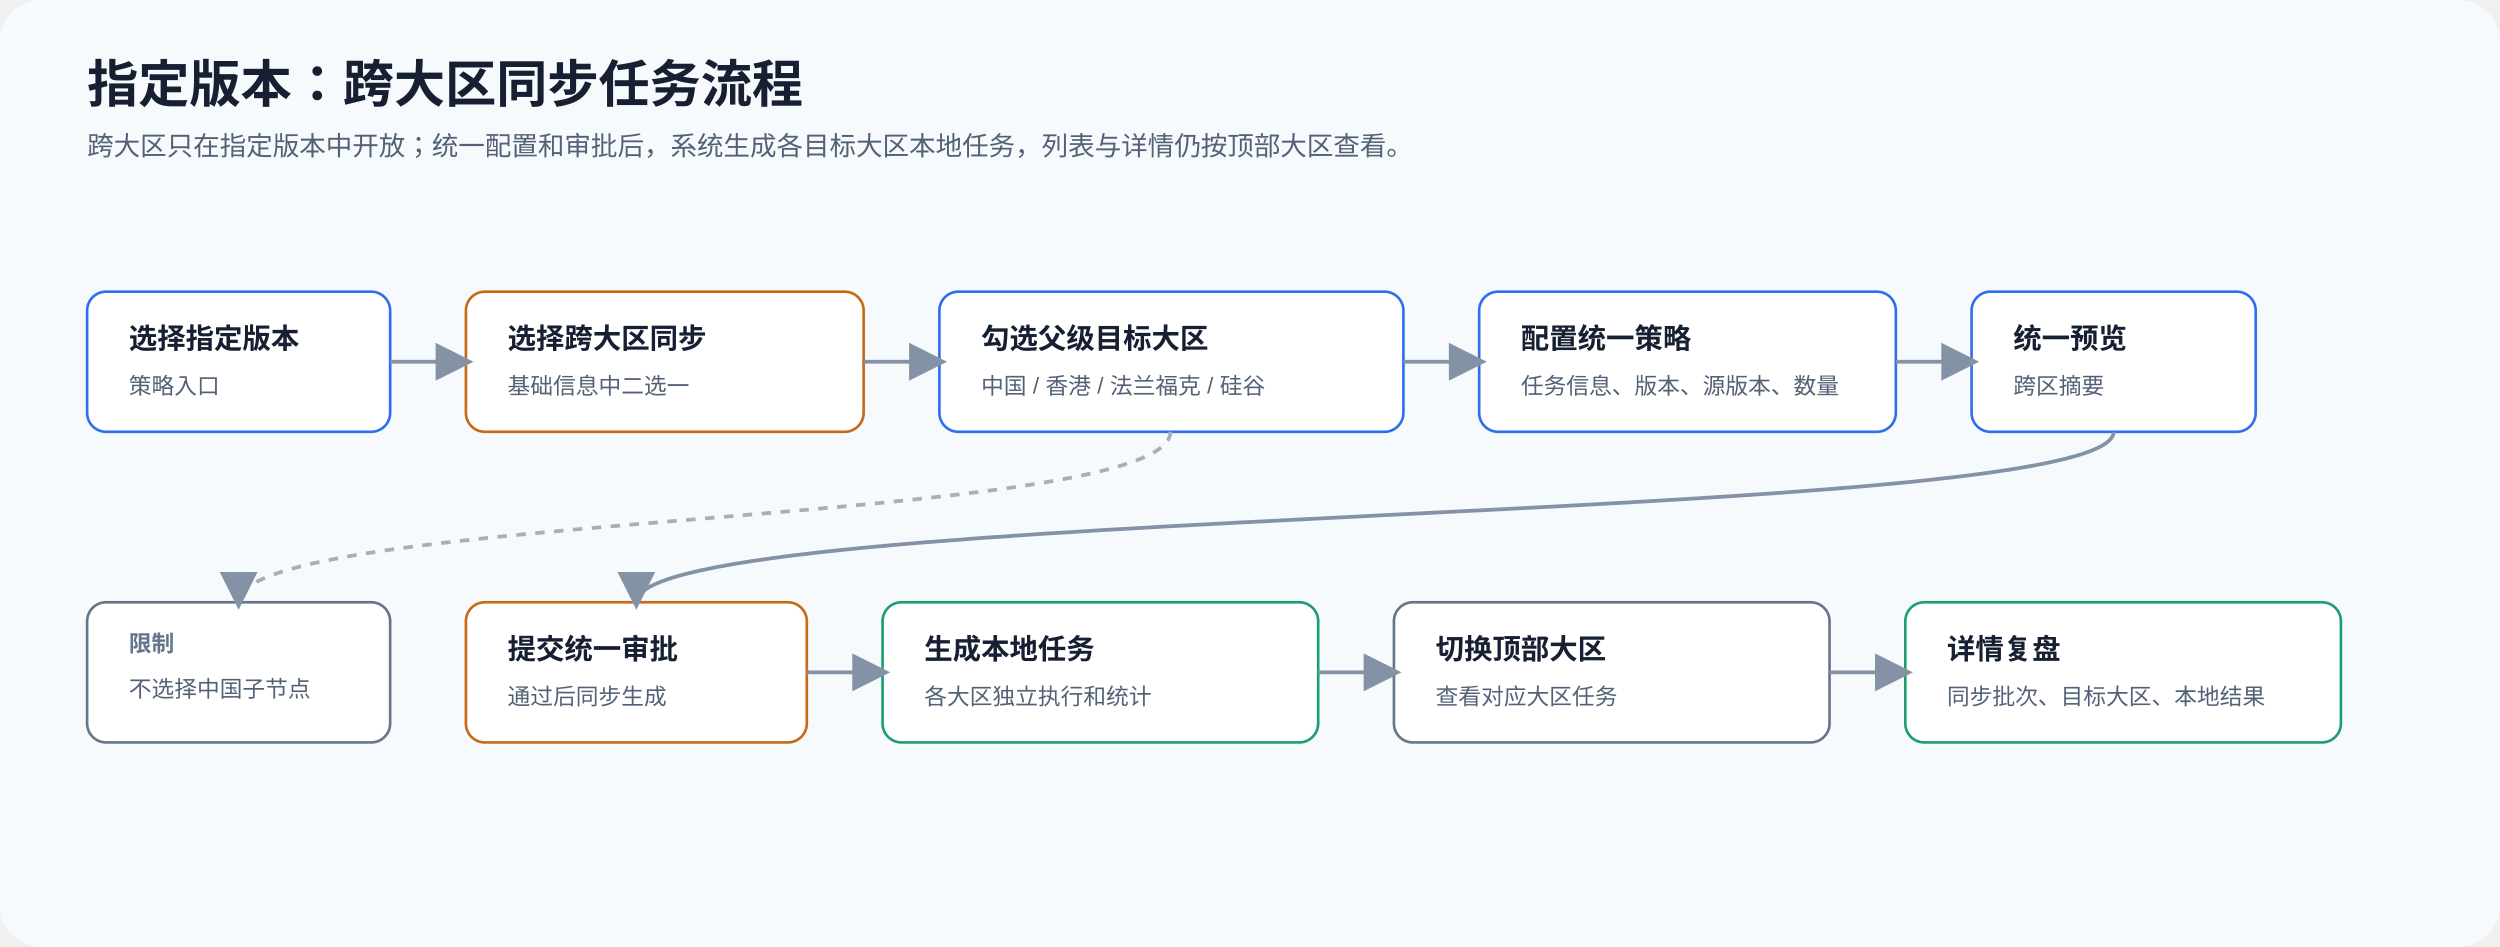
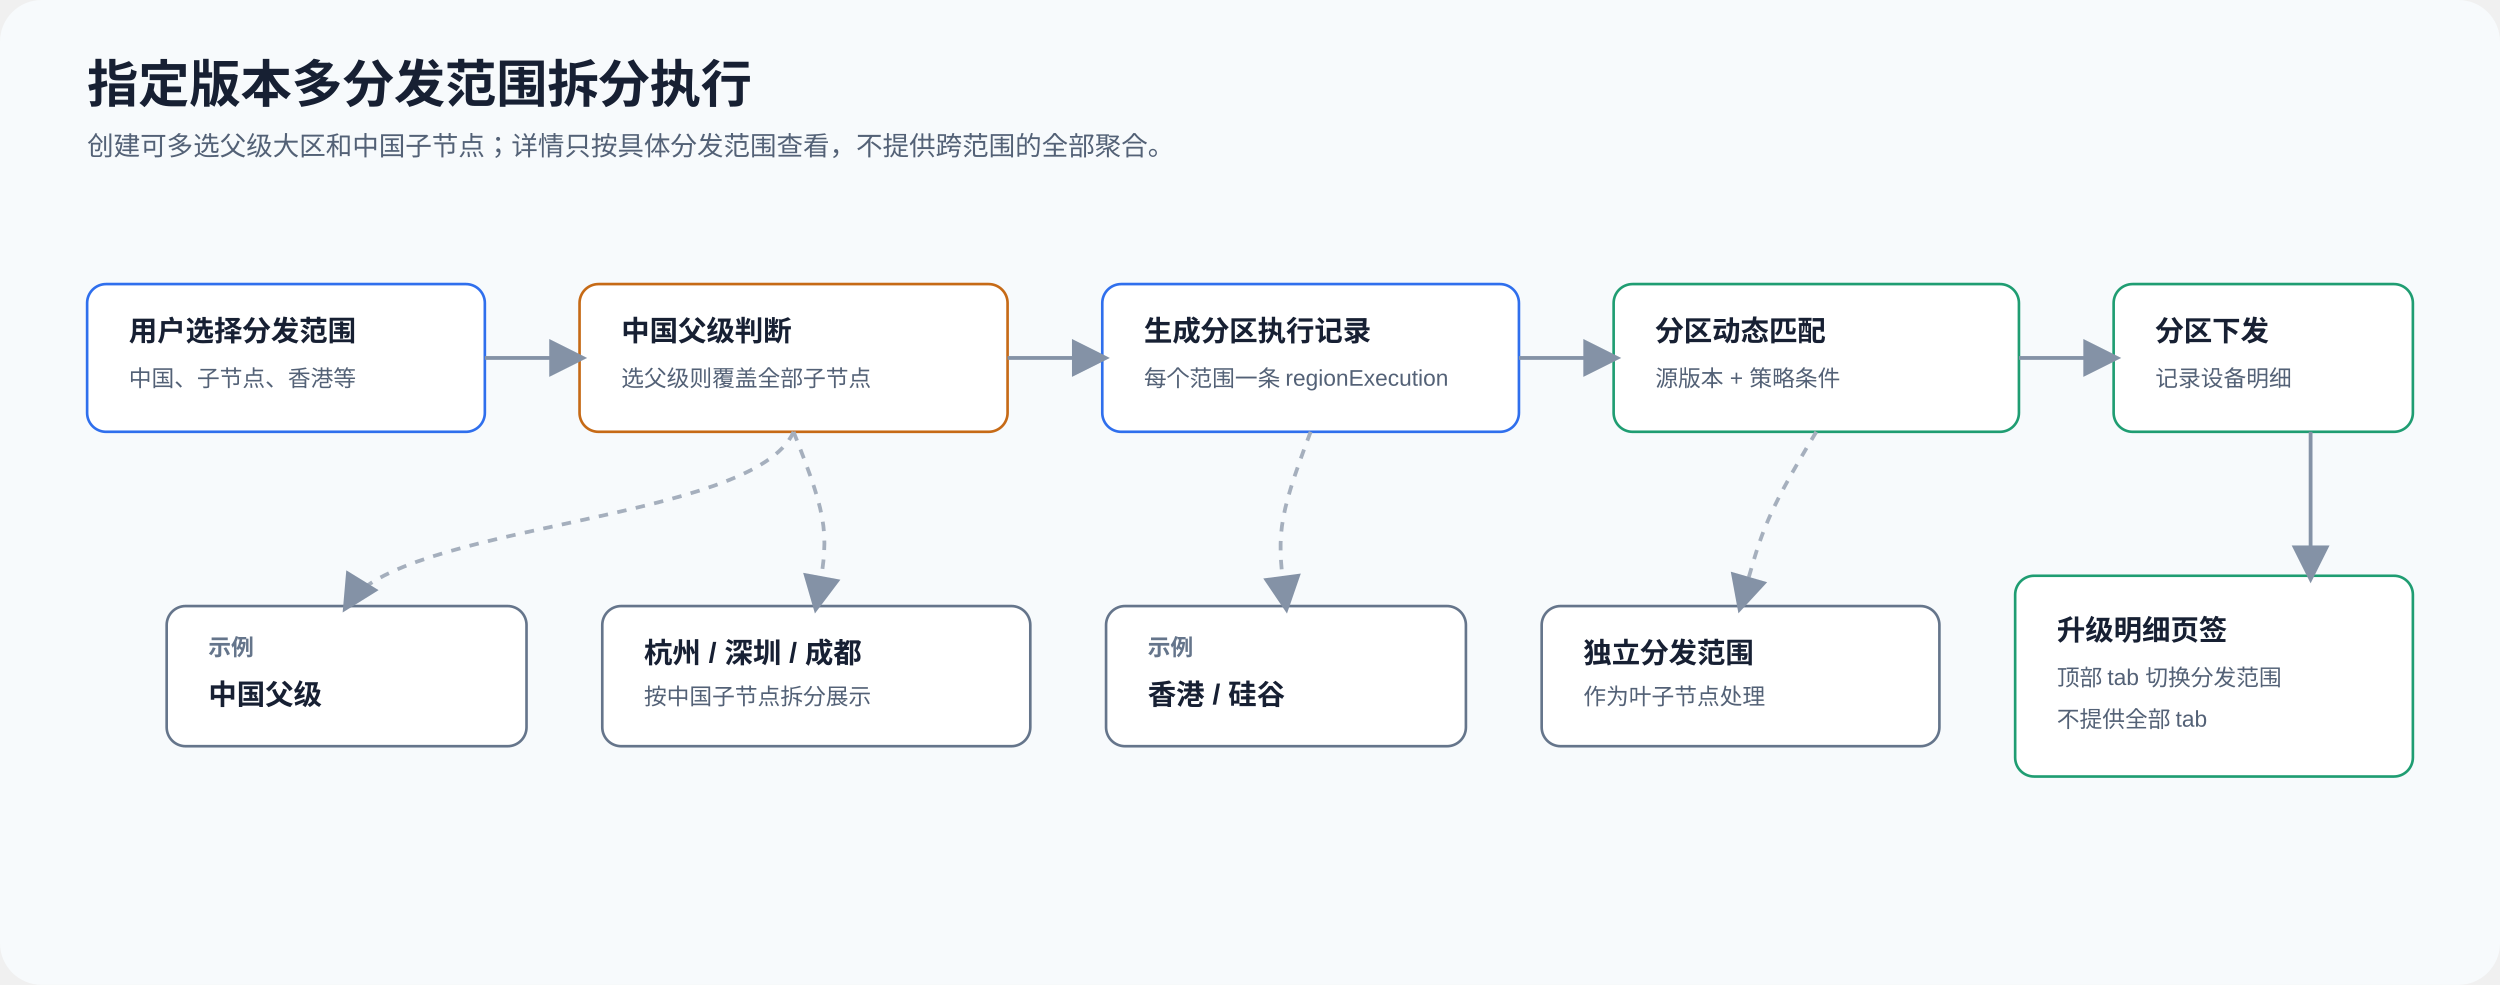
- <svg xmlns="http://www.w3.org/2000/svg" width="1320" height="500" viewBox="0 0 1320 500" role="img" aria-labelledby="title desc">
+ <svg xmlns="http://www.w3.org/2000/svg" width="1320" height="520" viewBox="0 0 1320 520" role="img" aria-labelledby="title desc">
  <defs>
    <marker id="arrow" markerWidth="10" markerHeight="10" refX="8" refY="5" orient="auto">
      <path d="M0,0 L10,5 L0,10 Z" fill="#8492a6" />
    </marker>
-     <style>.bg{fill:#f7fafc}.title{fill:#172033;font:700 27px "Microsoft YaHei",Arial,sans-serif}.sub{fill:#536176;font:500 14px "Microsoft YaHei",Arial,sans-serif}.node{fill:#fff;stroke:#d7e0ec;stroke-width:1.4}.blue{stroke:#2f6fed}.green{stroke:#1f9d72}.orange{stroke:#c66a16}.gray{stroke:#65758b}.t{fill:#172033;font:700 15px "Microsoft YaHei",Arial,sans-serif}.d{fill:#536176;font:500 12px "Microsoft YaHei",Arial,sans-serif}.tag{font:700 12px "Microsoft YaHei",Arial,sans-serif}.arrow{stroke:#8492a6;stroke-width:2;fill:none;marker-end:url(#arrow)}.dash{stroke:#a5afbd;stroke-width:2;fill:none;stroke-dasharray:5 5;marker-end:url(#arrow)}</style>
+     <style>
+       .bg{fill:#f7fafc}.title{fill:#172033;font:700 27px "Microsoft YaHei","PingFang SC",Arial,sans-serif}.sub{fill:#536176;font:500 14px "Microsoft YaHei","PingFang SC",Arial,sans-serif}
+       .node{fill:#fff;stroke:#d7e0ec;stroke-width:1.4}.blue{stroke:#2f6fed}.green{stroke:#1f9d72}.orange{stroke:#c66a16}.gray{stroke:#65758b}
+       .t{fill:#172033;font:700 15px "Microsoft YaHei","PingFang SC",Arial,sans-serif}.d{fill:#536176;font:500 12px "Microsoft YaHei","PingFang SC",Arial,sans-serif}.tag{font:700 12px "Microsoft YaHei","PingFang SC",Arial,sans-serif}
+       .arrow{stroke:#8492a6;stroke-width:2;fill:none;marker-end:url(#arrow)}.dash{stroke:#a5afbd;stroke-width:2;fill:none;stroke-dasharray:5 5;marker-end:url(#arrow)}
+     </style>
  </defs>
-   <rect class="bg" width="1320" height="500" rx="22" />
-   <text class="title" x="46" y="54">指定版本：跨大区同步任务流程</text>
-   <text class="sub" x="46" y="82">跨大区只在指定版本中开放；统一配置和审批后，系统生成各目标大区本地任务，列表与详情仍按顶部大区查看。</text>
-   <rect class="node blue" x="46" y="154" width="160" height="74" rx="10" />
-   <text class="t" x="68" y="184">选择指定版本</text>
-   <text class="d" x="68" y="208">策略入口</text>
-   <rect class="node orange" x="246" y="154" width="210" height="74" rx="10" />
-   <text class="t" x="268" y="184">选择跨大区同步</text>
-   <text class="d" x="268" y="208">基础信息中二选一</text>
-   <rect class="node blue" x="496" y="154" width="245" height="74" rx="10" />
-   <text class="t" x="518" y="184">勾选父级目标大区</text>
-   <text class="d" x="518" y="208">中国 / 香港 / 法兰福克 / 硅谷</text>
-   <rect class="node blue" x="781" y="154" width="220" height="74" rx="10" />
-   <text class="t" x="803" y="184">配置统一策略</text>
-   <text class="d" x="803" y="208">任务信息、版本、源版本、数量</text>
-   <rect class="node blue" x="1041" y="154" width="150" height="74" rx="10" />
-   <text class="t" x="1063" y="184">统一预览</text>
-   <text class="d" x="1063" y="208">跨区摘要</text>
-   <rect class="node orange" x="246" y="318" width="180" height="74" rx="10" />
-   <text class="t" x="268" y="348">提交统一审批</text>
-   <text class="d" x="268" y="372">通过后同步生成</text>
-   <rect class="node green" x="466" y="318" width="230" height="74" rx="10" />
-   <text class="t" x="488" y="348">生成本地任务</text>
-   <text class="d" x="488" y="372">各大区独立执行和统计</text>
-   <rect class="node gray" x="736" y="318" width="230" height="74" rx="10" />
-   <text class="t" x="758" y="348">切换顶部大区</text>
-   <text class="d" x="758" y="372">查看对应大区任务</text>
-   <rect class="node green" x="1006" y="318" width="230" height="74" rx="10" />
-   <text class="t" x="1028" y="348">详情复盘</text>
-   <text class="d" x="1028" y="372">同步批次、目标大区、本地结果</text>
-   <path class="arrow" d="M206 191 H246" />
-   <path class="arrow" d="M456 191 H496" />
-   <path class="arrow" d="M741 191 H781" />
-   <path class="arrow" d="M1001 191 H1041" />
-   <path class="arrow" d="M1116 228 C1116 278 336 266 336 318" />
-   <path class="arrow" d="M426 355 H466" />
-   <path class="arrow" d="M696 355 H736" />
-   <path class="arrow" d="M966 355 H1006" />
-   <rect class="node gray" x="46" y="318" width="160" height="74" rx="10" />
-   <text class="tag" x="68" y="344" fill="#65758b">限制</text>
-   <text class="d" x="68" y="368">不选择中国子节点</text>
-   <path class="dash" d="M618 228 C618 278 126 270 126 318" />
+   <rect class="bg" width="1320" height="520" rx="22" />
+   <text class="title" x="46" y="54">指定版本多分发范围拆分执行</text>
+   <text class="sub" x="46" y="82">创建可多选父级大区和中国子节点；详情只按具体分发范围查看，不提供跨范围的全部聚合。</text>
+   <rect class="node blue" x="46" y="150" width="210" height="78" rx="10" />
+   <text class="t" x="68" y="180">用户选择分发范围</text>
+   <text class="d" x="68" y="204">中国、子节点、香港等</text>
+   <rect class="node orange" x="306" y="150" width="226" height="78" rx="10" />
+   <text class="t" x="328" y="180">中国父级判断</text>
+   <text class="d" x="328" y="204">选父级则覆盖全部子节点</text>
+   <rect class="node blue" x="582" y="150" width="220" height="78" rx="10" />
+   <text class="t" x="604" y="180">生成分区执行记录</text>
+   <text class="d" x="604" y="204">每个范围一条 regionExecution</text>
+   <rect class="node green" x="852" y="150" width="214" height="78" rx="10" />
+   <text class="t" x="874" y="180">分区动态匹配</text>
+   <text class="d" x="874" y="204">源版本 + 策略条件</text>
+   <rect class="node green" x="1116" y="150" width="158" height="78" rx="10" />
+   <text class="t" x="1138" y="180">分区下发</text>
+   <text class="d" x="1138" y="204">记录设备明细</text>
+   <rect class="node gray" x="88" y="320" width="190" height="74" rx="10" />
+   <text class="tag" x="110" y="346" fill="#65758b">示例</text>
+   <text class="t" x="110" y="372">中国父级</text>
+   <rect class="node gray" x="318" y="320" width="226" height="74" rx="10" />
+   <text class="t" x="340" y="350">杭州 / 深圳 / 成都</text>
+   <text class="d" x="340" y="372">按中国子节点拆分展示</text>
+   <rect class="node gray" x="584" y="320" width="190" height="74" rx="10" />
+   <text class="tag" x="606" y="346" fill="#65758b">示例</text>
+   <text class="t" x="606" y="372">香港 / 硅谷</text>
+   <rect class="node gray" x="814" y="320" width="210" height="74" rx="10" />
+   <text class="t" x="836" y="350">独立分发范围</text>
+   <text class="d" x="836" y="372">作为叶子节点处理</text>
+   <rect class="node green" x="1064" y="304" width="210" height="106" rx="10" />
+   <text class="t" x="1086" y="338">升级明细页签</text>
+   <text class="d" x="1086" y="362">顶部 tab 切换分发范围</text>
+   <text class="d" x="1086" y="384">不提供全部 tab</text>
+   <path class="arrow" d="M256 189 H306" />
+   <path class="arrow" d="M532 189 H582" />
+   <path class="arrow" d="M802 189 H852" />
+   <path class="arrow" d="M1066 189 H1116" />
+   <path class="dash" d="M419 228 C398 276 210 276 183 320" />
+   <path class="dash" d="M419 228 C438 276 438 282 431 320" />
+   <path class="dash" d="M692 228 C674 276 674 282 679 320" />
+   <path class="dash" d="M959 228 C930 276 930 282 919 320" />
+   <path class="arrow" d="M1220 228 V304" />
</svg>
